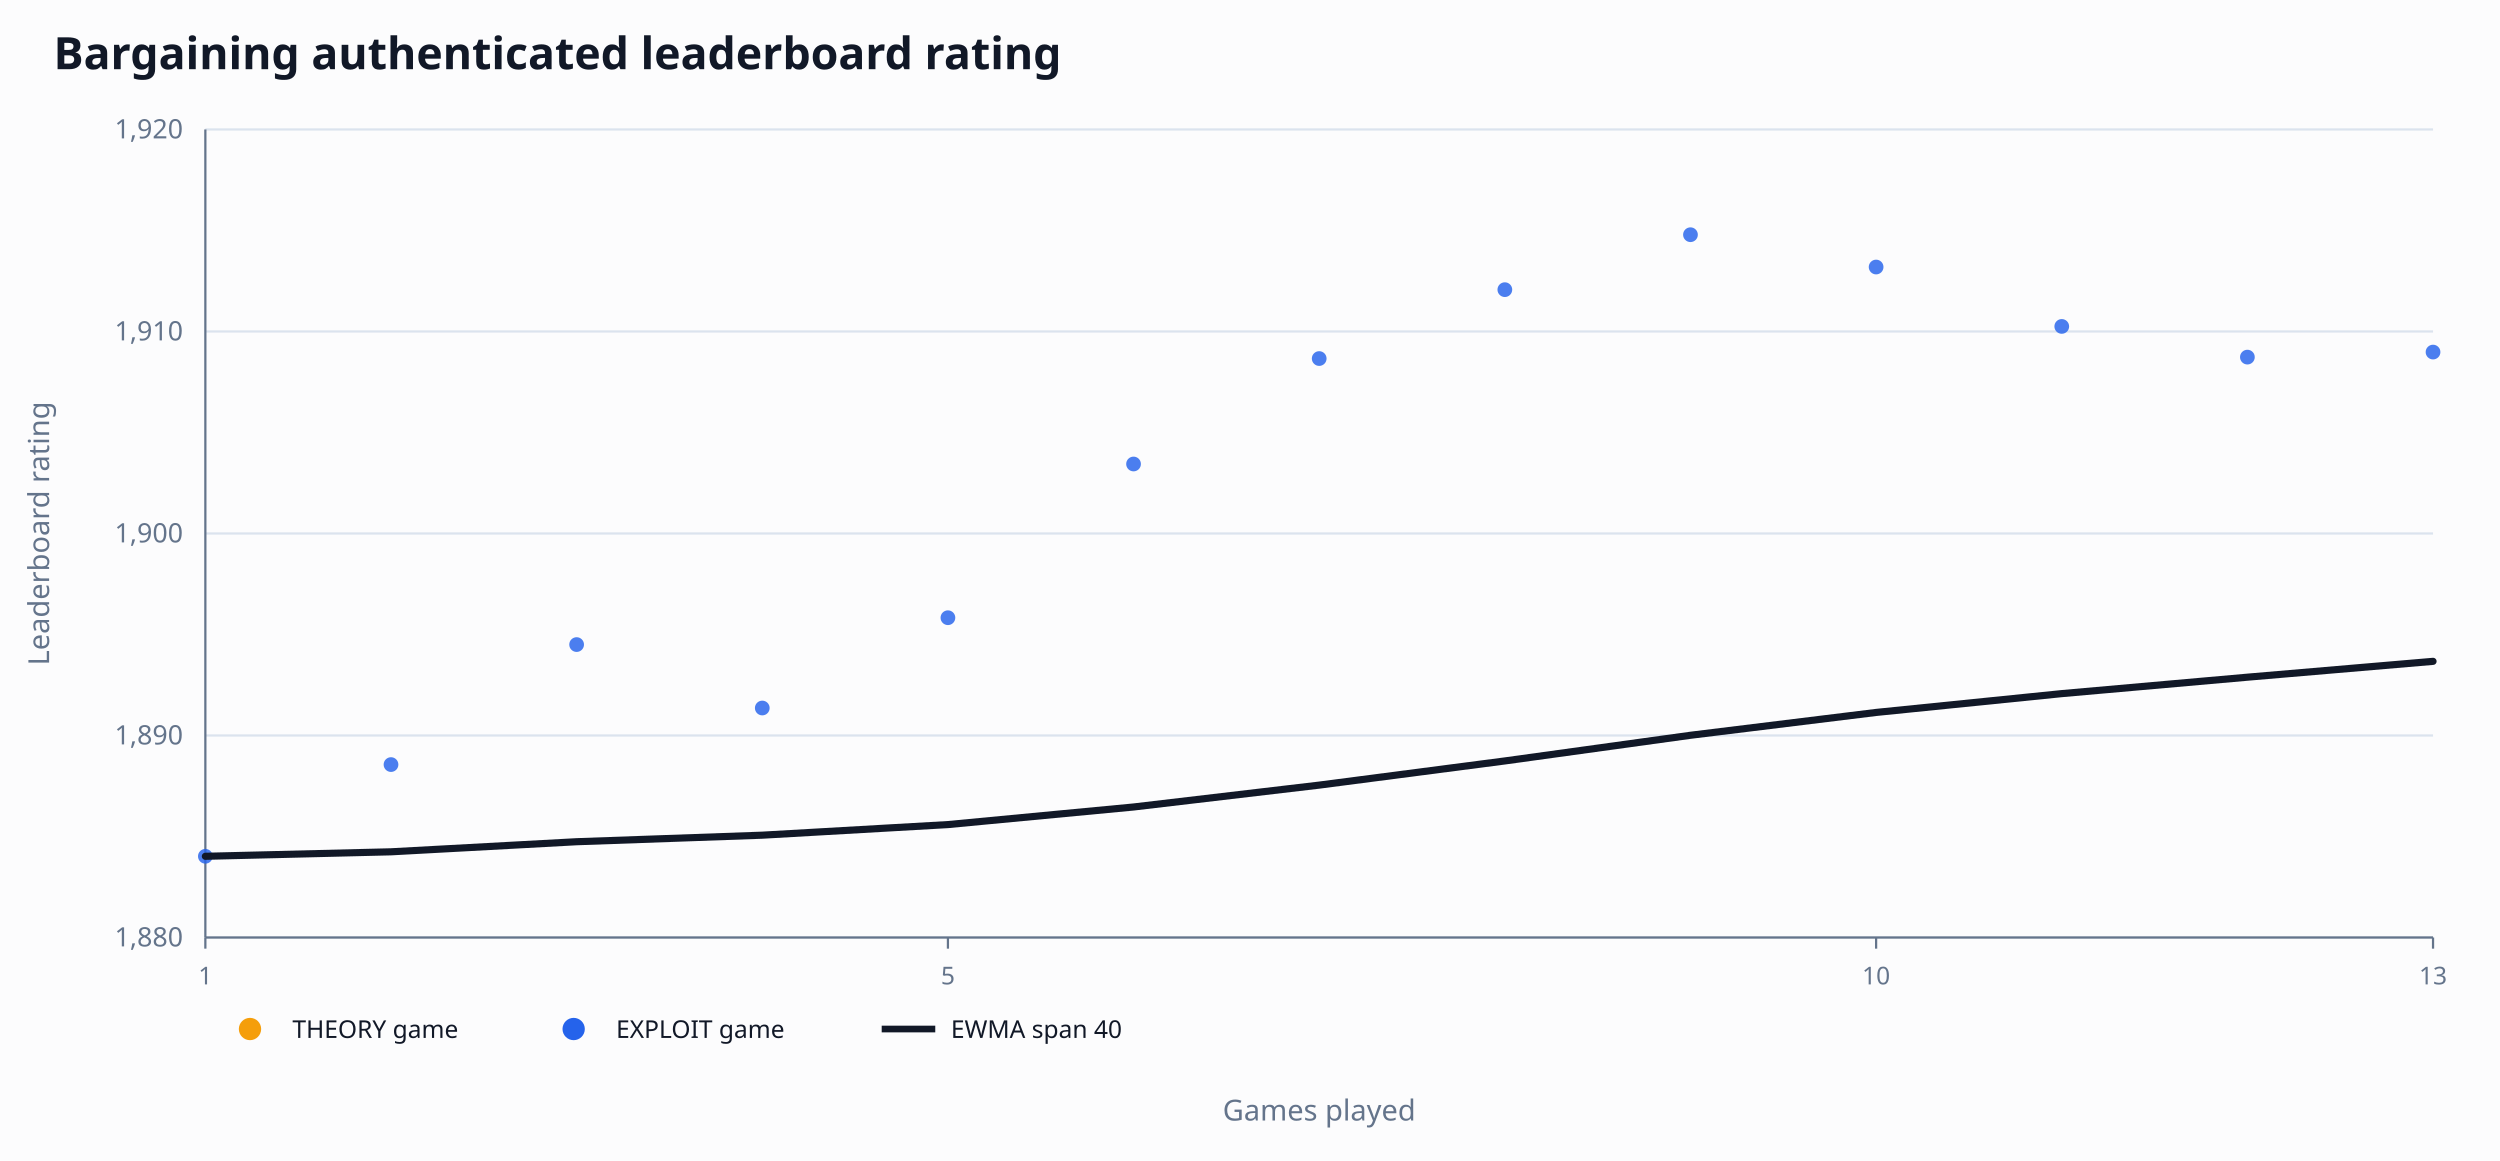
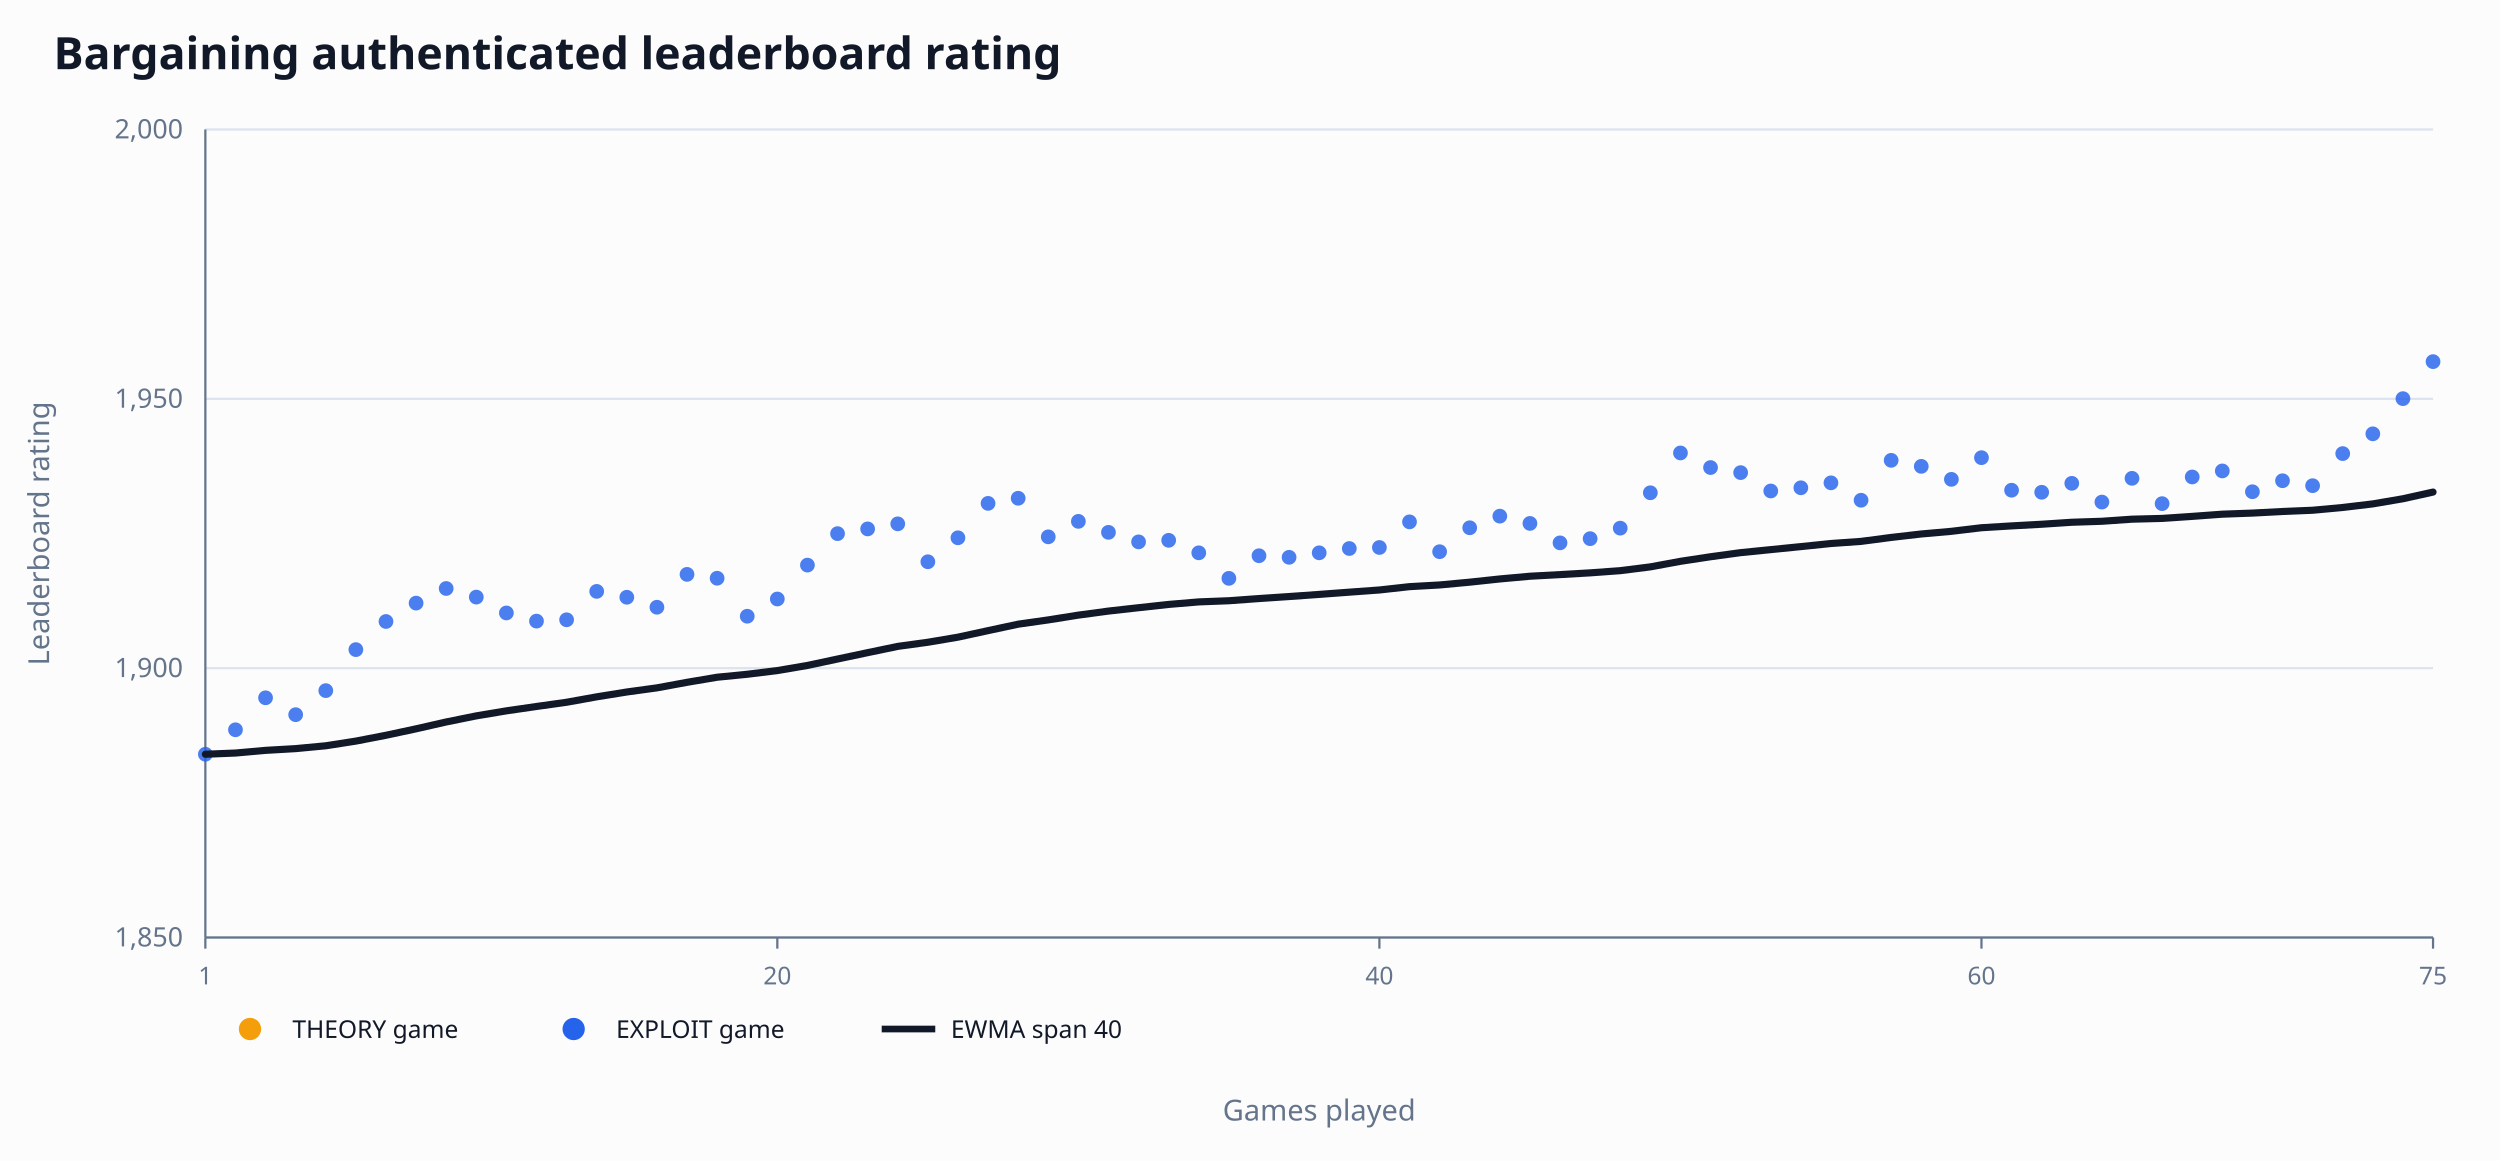
<svg xmlns="http://www.w3.org/2000/svg" width="1120" height="520" viewBox="0 0 1120 520">
  <rect width="100%" height="100%" fill="#fcfcfd" />
  <text x="24" y="31" font-family="system-ui,sans-serif" font-size="20" font-weight="700" fill="#111827">Bargaining authenticated leaderboard rating</text>
  <line x1="92" y1="420.00" x2="1090" y2="420.00" stroke="#dbe3ee" stroke-width="1" />
-   <text x="82" y="424.00" text-anchor="end" font-family="system-ui,sans-serif" font-size="12" fill="#64748b">1,880</text>
-   <line x1="92" y1="329.50" x2="1090" y2="329.50" stroke="#dbe3ee" stroke-width="1" />
-   <text x="82" y="333.50" text-anchor="end" font-family="system-ui,sans-serif" font-size="12" fill="#64748b">1,890</text>
-   <line x1="92" y1="239.00" x2="1090" y2="239.00" stroke="#dbe3ee" stroke-width="1" />
-   <text x="82" y="243.00" text-anchor="end" font-family="system-ui,sans-serif" font-size="12" fill="#64748b">1,900</text>
-   <line x1="92" y1="148.50" x2="1090" y2="148.50" stroke="#dbe3ee" stroke-width="1" />
-   <text x="82" y="152.50" text-anchor="end" font-family="system-ui,sans-serif" font-size="12" fill="#64748b">1,910</text>
+   <text x="82" y="424.00" text-anchor="end" font-family="system-ui,sans-serif" font-size="12" fill="#64748b">1,850</text>
+   <line x1="92" y1="299.33" x2="1090" y2="299.33" stroke="#dbe3ee" stroke-width="1" />
+   <text x="82" y="303.33" text-anchor="end" font-family="system-ui,sans-serif" font-size="12" fill="#64748b">1,900</text>
+   <line x1="92" y1="178.67" x2="1090" y2="178.67" stroke="#dbe3ee" stroke-width="1" />
+   <text x="82" y="182.67" text-anchor="end" font-family="system-ui,sans-serif" font-size="12" fill="#64748b">1,950</text>
  <line x1="92" y1="58.00" x2="1090" y2="58.00" stroke="#dbe3ee" stroke-width="1" />
-   <text x="82" y="62.00" text-anchor="end" font-family="system-ui,sans-serif" font-size="12" fill="#64748b">1,920</text>
+   <text x="82" y="62.00" text-anchor="end" font-family="system-ui,sans-serif" font-size="12" fill="#64748b">2,000</text>
  <line x1="92.00" y1="420" x2="92.00" y2="425" stroke="#64748b" />
  <text x="92.00" y="441" text-anchor="middle" font-family="system-ui,sans-serif" font-size="11" fill="#64748b">1</text>
-   <line x1="424.67" y1="420" x2="424.67" y2="425" stroke="#64748b" />
-   <text x="424.67" y="441" text-anchor="middle" font-family="system-ui,sans-serif" font-size="11" fill="#64748b">5</text>
-   <line x1="840.50" y1="420" x2="840.50" y2="425" stroke="#64748b" />
-   <text x="840.50" y="441" text-anchor="middle" font-family="system-ui,sans-serif" font-size="11" fill="#64748b">10</text>
+   <line x1="348.24" y1="420" x2="348.24" y2="425" stroke="#64748b" />
+   <text x="348.24" y="441" text-anchor="middle" font-family="system-ui,sans-serif" font-size="11" fill="#64748b">20</text>
+   <line x1="617.97" y1="420" x2="617.97" y2="425" stroke="#64748b" />
+   <text x="617.97" y="441" text-anchor="middle" font-family="system-ui,sans-serif" font-size="11" fill="#64748b">40</text>
+   <line x1="887.70" y1="420" x2="887.70" y2="425" stroke="#64748b" />
+   <text x="887.70" y="441" text-anchor="middle" font-family="system-ui,sans-serif" font-size="11" fill="#64748b">60</text>
  <line x1="1090.00" y1="420" x2="1090.00" y2="425" stroke="#64748b" />
-   <text x="1090.00" y="441" text-anchor="middle" font-family="system-ui,sans-serif" font-size="11" fill="#64748b">13</text>
+   <text x="1090.00" y="441" text-anchor="middle" font-family="system-ui,sans-serif" font-size="11" fill="#64748b">75</text>
  <line x1="92" y1="58" x2="92" y2="420" stroke="#64748b" />
  <line x1="92" y1="420" x2="1090" y2="420" stroke="#64748b" />
  <text x="591.00" y="502" text-anchor="middle" font-family="system-ui,sans-serif" font-size="13" fill="#64748b">Games played</text>
  <text x="22" y="239.00" text-anchor="middle" transform="rotate(-90 22 239.00)" font-family="system-ui,sans-serif" font-size="13" fill="#64748b">Leaderboard rating</text>
-   <circle cx="92.00" cy="383.62" r="3.3" fill="#2563eb" opacity="0.82" />
-   <circle cx="175.17" cy="342.53" r="3.3" fill="#2563eb" opacity="0.82" />
-   <circle cx="258.33" cy="288.77" r="3.3" fill="#2563eb" opacity="0.82" />
-   <circle cx="341.50" cy="317.19" r="3.3" fill="#2563eb" opacity="0.82" />
-   <circle cx="424.67" cy="276.74" r="3.3" fill="#2563eb" opacity="0.82" />
-   <circle cx="507.83" cy="207.87" r="3.3" fill="#2563eb" opacity="0.82" />
-   <circle cx="591.00" cy="160.63" r="3.3" fill="#2563eb" opacity="0.82" />
-   <circle cx="674.17" cy="129.77" r="3.3" fill="#2563eb" opacity="0.82" />
-   <circle cx="757.33" cy="105.15" r="3.3" fill="#2563eb" opacity="0.82" />
-   <circle cx="840.50" cy="119.63" r="3.3" fill="#2563eb" opacity="0.82" />
-   <circle cx="923.67" cy="146.24" r="3.3" fill="#2563eb" opacity="0.82" />
-   <circle cx="1006.83" cy="159.99" r="3.3" fill="#2563eb" opacity="0.82" />
-   <circle cx="1090.00" cy="157.73" r="3.3" fill="#2563eb" opacity="0.82" />
-   <polyline points="92.00,383.62 175.17,381.61 258.33,377.09 341.50,374.16 424.67,369.41 507.83,361.53 591.00,351.73 674.17,340.90 757.33,329.40 840.50,319.17 923.67,310.74 1006.83,303.38 1090.00,296.28" fill="none" stroke="#111827" stroke-width="3.2" stroke-linejoin="round" stroke-linecap="round" />
+   <circle cx="92.00" cy="337.90" r="3.3" fill="#2563eb" opacity="0.82" />
+   <circle cx="105.49" cy="326.94" r="3.3" fill="#2563eb" opacity="0.82" />
+   <circle cx="118.97" cy="312.61" r="3.3" fill="#2563eb" opacity="0.82" />
+   <circle cx="132.46" cy="320.18" r="3.3" fill="#2563eb" opacity="0.82" />
+   <circle cx="145.95" cy="309.40" r="3.3" fill="#2563eb" opacity="0.82" />
+   <circle cx="159.43" cy="291.03" r="3.3" fill="#2563eb" opacity="0.82" />
+   <circle cx="172.92" cy="278.43" r="3.3" fill="#2563eb" opacity="0.82" />
+   <circle cx="186.41" cy="270.20" r="3.3" fill="#2563eb" opacity="0.82" />
+   <circle cx="199.89" cy="263.64" r="3.3" fill="#2563eb" opacity="0.82" />
+   <circle cx="213.38" cy="267.50" r="3.3" fill="#2563eb" opacity="0.82" />
+   <circle cx="226.86" cy="274.60" r="3.3" fill="#2563eb" opacity="0.82" />
+   <circle cx="240.35" cy="278.26" r="3.3" fill="#2563eb" opacity="0.82" />
+   <circle cx="253.84" cy="277.66" r="3.3" fill="#2563eb" opacity="0.82" />
+   <circle cx="267.32" cy="264.94" r="3.3" fill="#2563eb" opacity="0.82" />
+   <circle cx="280.81" cy="267.57" r="3.3" fill="#2563eb" opacity="0.82" />
+   <circle cx="294.30" cy="272.04" r="3.3" fill="#2563eb" opacity="0.82" />
+   <circle cx="307.78" cy="257.32" r="3.3" fill="#2563eb" opacity="0.82" />
+   <circle cx="321.27" cy="259.05" r="3.3" fill="#2563eb" opacity="0.82" />
+   <circle cx="334.76" cy="276.07" r="3.3" fill="#2563eb" opacity="0.82" />
+   <circle cx="348.24" cy="268.35" r="3.3" fill="#2563eb" opacity="0.82" />
+   <circle cx="361.73" cy="253.17" r="3.3" fill="#2563eb" opacity="0.82" />
+   <circle cx="375.22" cy="239.07" r="3.3" fill="#2563eb" opacity="0.82" />
+   <circle cx="388.70" cy="236.95" r="3.3" fill="#2563eb" opacity="0.82" />
+   <circle cx="402.19" cy="234.68" r="3.3" fill="#2563eb" opacity="0.82" />
+   <circle cx="415.68" cy="251.67" r="3.3" fill="#2563eb" opacity="0.82" />
+   <circle cx="429.16" cy="240.93" r="3.3" fill="#2563eb" opacity="0.82" />
+   <circle cx="442.65" cy="225.51" r="3.3" fill="#2563eb" opacity="0.82" />
+   <circle cx="456.14" cy="223.22" r="3.3" fill="#2563eb" opacity="0.82" />
+   <circle cx="469.62" cy="240.50" r="3.3" fill="#2563eb" opacity="0.82" />
+   <circle cx="483.11" cy="233.57" r="3.3" fill="#2563eb" opacity="0.82" />
+   <circle cx="496.59" cy="238.49" r="3.3" fill="#2563eb" opacity="0.82" />
+   <circle cx="510.08" cy="242.76" r="3.3" fill="#2563eb" opacity="0.82" />
+   <circle cx="523.57" cy="242.06" r="3.3" fill="#2563eb" opacity="0.82" />
+   <circle cx="537.05" cy="247.66" r="3.3" fill="#2563eb" opacity="0.82" />
+   <circle cx="550.54" cy="259.10" r="3.3" fill="#2563eb" opacity="0.82" />
+   <circle cx="564.03" cy="248.97" r="3.3" fill="#2563eb" opacity="0.82" />
+   <circle cx="577.51" cy="249.67" r="3.3" fill="#2563eb" opacity="0.82" />
+   <circle cx="591.00" cy="247.66" r="3.3" fill="#2563eb" opacity="0.82" />
+   <circle cx="604.49" cy="245.73" r="3.3" fill="#2563eb" opacity="0.82" />
+   <circle cx="617.97" cy="245.27" r="3.3" fill="#2563eb" opacity="0.82" />
+   <circle cx="631.46" cy="233.79" r="3.3" fill="#2563eb" opacity="0.82" />
+   <circle cx="644.95" cy="247.16" r="3.3" fill="#2563eb" opacity="0.82" />
+   <circle cx="658.43" cy="236.44" r="3.3" fill="#2563eb" opacity="0.82" />
+   <circle cx="671.92" cy="231.23" r="3.3" fill="#2563eb" opacity="0.82" />
+   <circle cx="685.41" cy="234.49" r="3.3" fill="#2563eb" opacity="0.82" />
+   <circle cx="698.89" cy="243.20" r="3.3" fill="#2563eb" opacity="0.82" />
+   <circle cx="712.38" cy="241.32" r="3.3" fill="#2563eb" opacity="0.82" />
+   <circle cx="725.86" cy="236.61" r="3.3" fill="#2563eb" opacity="0.82" />
+   <circle cx="739.35" cy="220.76" r="3.3" fill="#2563eb" opacity="0.82" />
+   <circle cx="752.84" cy="202.92" r="3.3" fill="#2563eb" opacity="0.82" />
+   <circle cx="766.32" cy="209.46" r="3.3" fill="#2563eb" opacity="0.82" />
+   <circle cx="779.81" cy="211.73" r="3.3" fill="#2563eb" opacity="0.82" />
+   <circle cx="793.30" cy="219.96" r="3.3" fill="#2563eb" opacity="0.82" />
+   <circle cx="806.78" cy="218.53" r="3.3" fill="#2563eb" opacity="0.82" />
+   <circle cx="820.27" cy="216.31" r="3.3" fill="#2563eb" opacity="0.82" />
+   <circle cx="833.76" cy="224.11" r="3.3" fill="#2563eb" opacity="0.82" />
+   <circle cx="847.24" cy="206.23" r="3.3" fill="#2563eb" opacity="0.82" />
+   <circle cx="860.73" cy="208.93" r="3.3" fill="#2563eb" opacity="0.82" />
+   <circle cx="874.22" cy="214.75" r="3.3" fill="#2563eb" opacity="0.82" />
+   <circle cx="887.70" cy="205.04" r="3.3" fill="#2563eb" opacity="0.82" />
+   <circle cx="901.19" cy="219.62" r="3.3" fill="#2563eb" opacity="0.82" />
+   <circle cx="914.68" cy="220.54" r="3.3" fill="#2563eb" opacity="0.82" />
+   <circle cx="928.16" cy="216.53" r="3.3" fill="#2563eb" opacity="0.82" />
+   <circle cx="941.65" cy="224.93" r="3.3" fill="#2563eb" opacity="0.82" />
+   <circle cx="955.14" cy="214.29" r="3.3" fill="#2563eb" opacity="0.82" />
+   <circle cx="968.62" cy="225.63" r="3.3" fill="#2563eb" opacity="0.82" />
+   <circle cx="982.11" cy="213.68" r="3.3" fill="#2563eb" opacity="0.82" />
+   <circle cx="995.59" cy="210.98" r="3.3" fill="#2563eb" opacity="0.82" />
+   <circle cx="1009.08" cy="220.30" r="3.3" fill="#2563eb" opacity="0.82" />
+   <circle cx="1022.57" cy="215.37" r="3.3" fill="#2563eb" opacity="0.82" />
+   <circle cx="1036.05" cy="217.59" r="3.3" fill="#2563eb" opacity="0.82" />
+   <circle cx="1049.54" cy="203.21" r="3.3" fill="#2563eb" opacity="0.82" />
+   <circle cx="1063.03" cy="194.35" r="3.3" fill="#2563eb" opacity="0.82" />
+   <circle cx="1076.51" cy="178.59" r="3.3" fill="#2563eb" opacity="0.82" />
+   <circle cx="1090.00" cy="162.01" r="3.3" fill="#2563eb" opacity="0.82" />
+   <polyline points="92.00,337.90 105.49,337.36 118.97,336.16 132.46,335.38 145.95,334.11 159.43,332.01 172.92,329.40 186.41,326.51 199.89,323.44 213.38,320.71 226.86,318.46 240.35,316.50 253.84,314.61 267.32,312.18 280.81,310.01 294.30,308.16 307.78,305.68 321.27,303.40 334.76,302.07 348.24,300.42 361.73,298.12 375.22,295.24 388.70,292.39 402.19,289.58 415.68,287.73 429.16,285.45 442.65,282.52 456.14,279.63 469.62,277.72 483.11,275.57 496.59,273.76 510.08,272.25 523.57,270.78 537.05,269.65 550.54,269.13 564.03,268.15 577.51,267.25 591.00,266.29 604.49,265.29 617.97,264.31 631.46,262.82 644.95,262.06 658.43,260.81 671.92,259.37 685.41,258.15 698.89,257.42 712.38,256.64 725.86,255.66 739.35,253.96 752.84,251.47 766.32,249.42 779.81,247.58 793.30,246.23 806.78,244.88 820.27,243.49 833.76,242.54 847.24,240.77 860.73,239.22 874.22,238.03 887.70,236.42 901.19,235.60 914.68,234.86 928.16,233.97 941.65,233.53 955.14,232.59 968.62,232.25 982.11,231.34 995.59,230.35 1009.08,229.86 1022.57,229.15 1036.05,228.59 1049.54,227.35 1063.03,225.74 1076.51,223.44 1090.00,220.45" fill="none" stroke="#111827" stroke-width="3.2" stroke-linejoin="round" stroke-linecap="round" />
  <circle cx="112" cy="461" r="5" fill="#f59e0b" />
  <text x="131" y="465" font-family="system-ui,sans-serif" font-size="11" fill="#111827">THEORY game</text>
  <circle cx="257" cy="461" r="5" fill="#2563eb" />
  <text x="276" y="465" font-family="system-ui,sans-serif" font-size="11" fill="#111827">EXPLOIT game</text>
  <line x1="395" y1="461" x2="419" y2="461" stroke="#111827" stroke-width="3" />
  <text x="426" y="465" font-family="system-ui,sans-serif" font-size="11" fill="#111827">EWMA span 40</text>
</svg>
